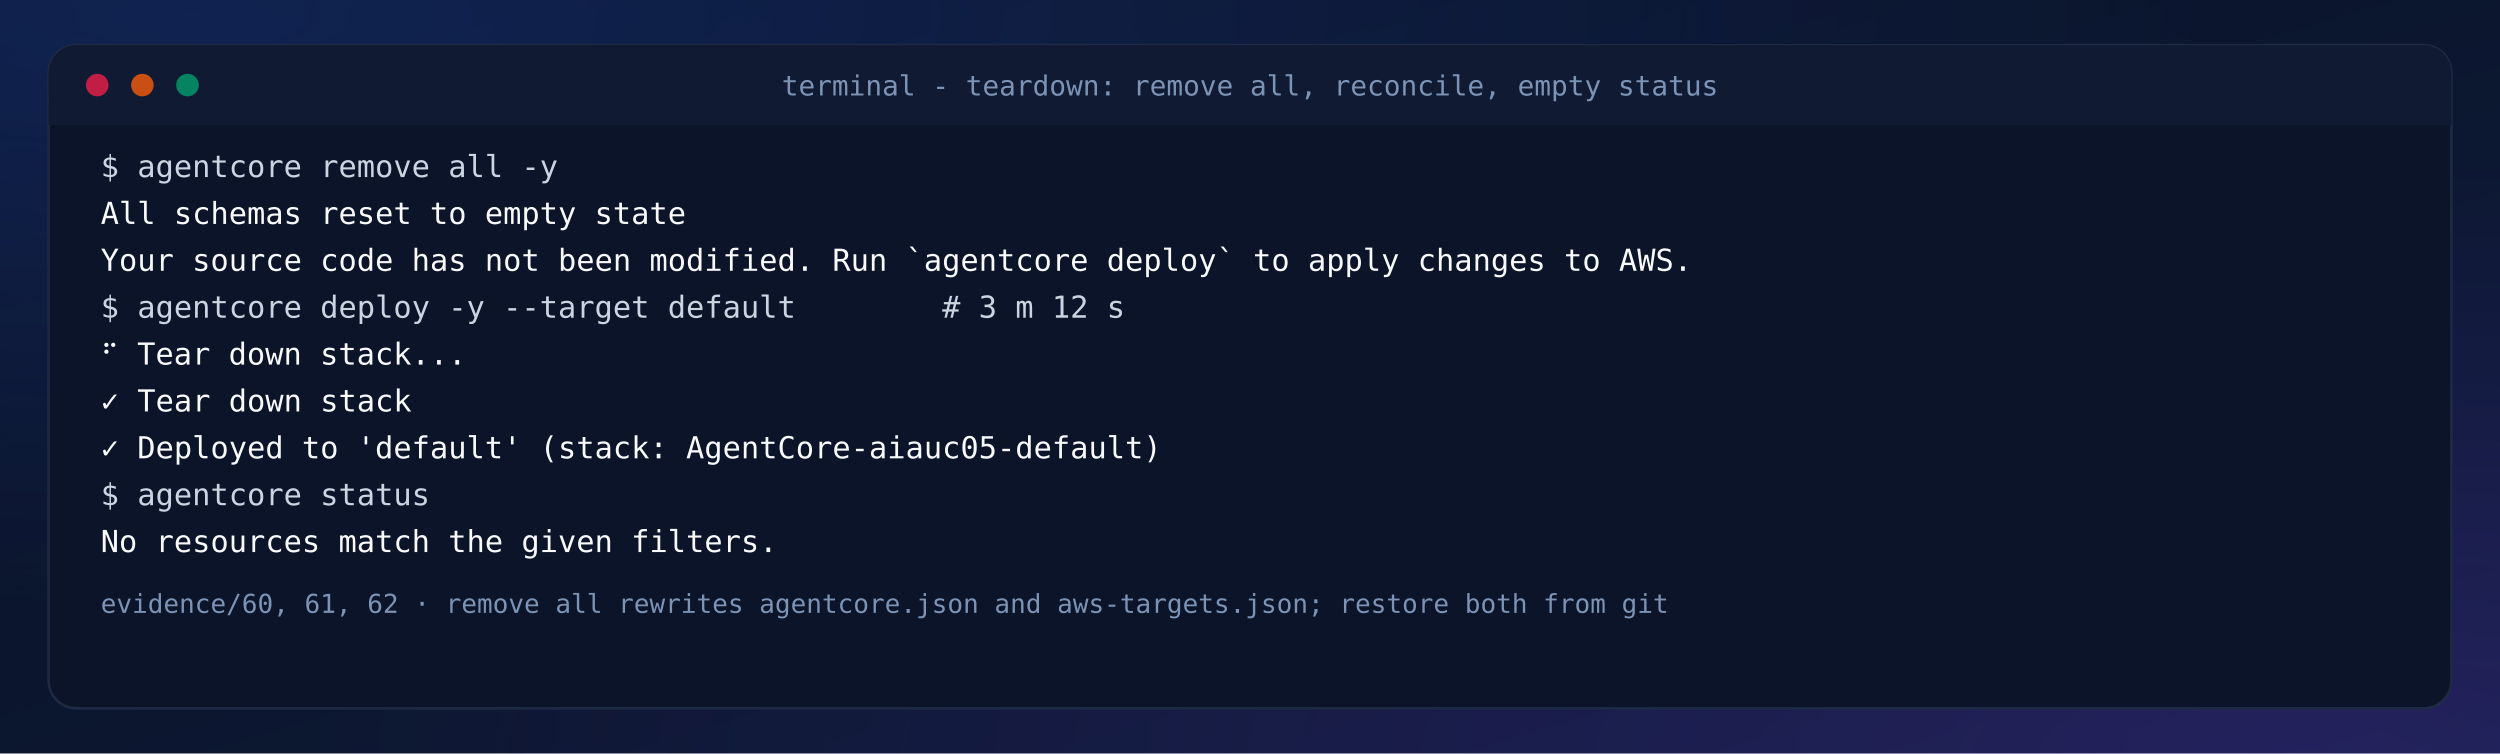
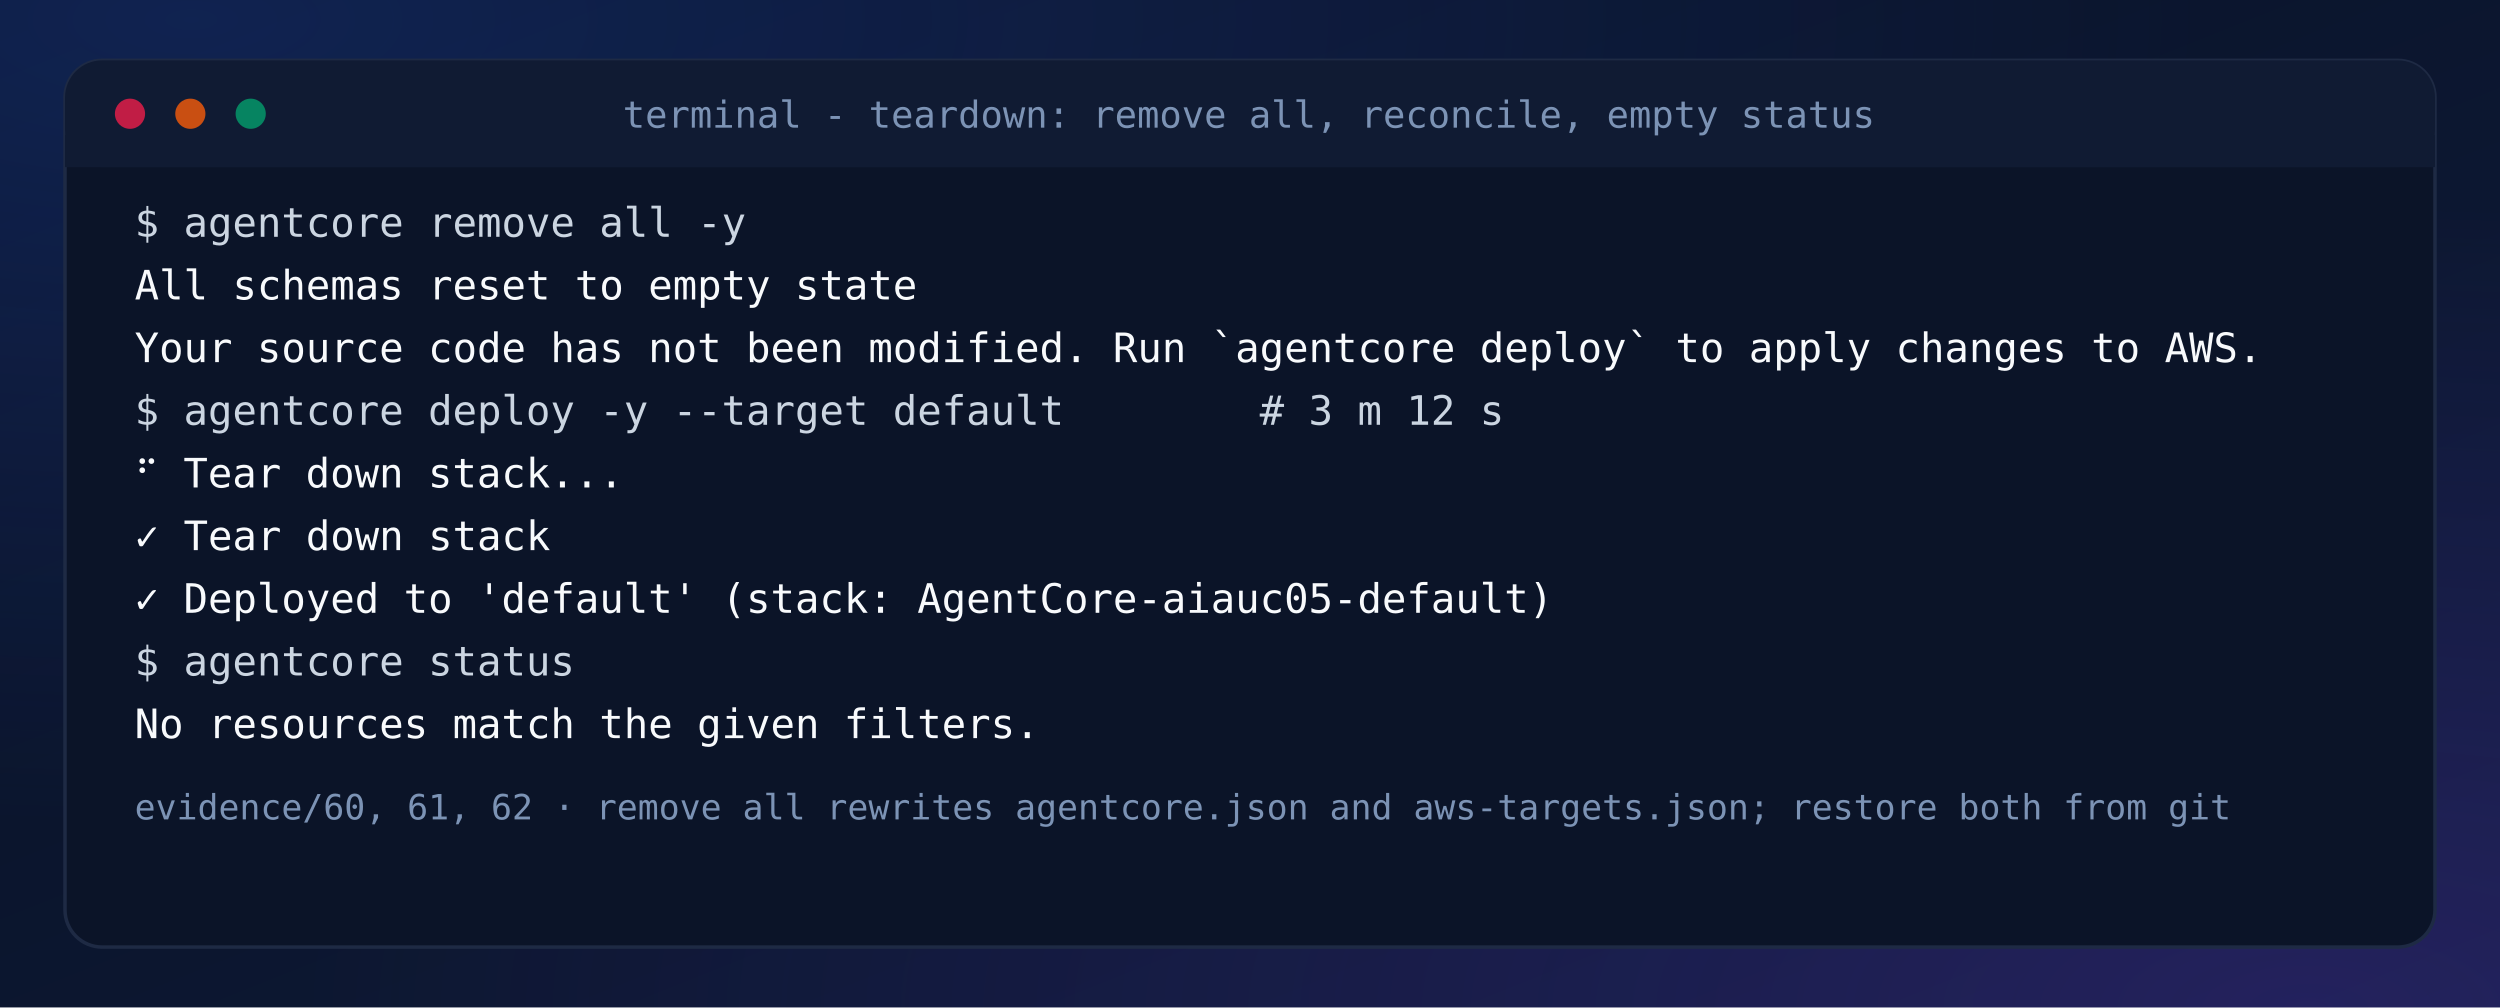
- <svg xmlns="http://www.w3.org/2000/svg" viewBox="0 0 1440 434" width="1440" height="434" role="img">
+ <svg xmlns="http://www.w3.org/2000/svg" viewBox="0 0 1077 434" width="1077" height="434" role="img">
  <defs>
    <linearGradient id="bg" x1="0" y1="0" x2="1" y2="1">
      <stop offset="0" stop-color="#0a1024" />
      <stop offset="1" stop-color="#0d1c3a" />
    </linearGradient>
    <radialGradient id="g1" cx="0.08" cy="0.02" r="0.8">
      <stop offset="0" stop-color="#2563eb" stop-opacity="0.22" />
      <stop offset="1" stop-color="#2563eb" stop-opacity="0" />
    </radialGradient>
    <radialGradient id="g2" cx="0.92" cy="1.0" r="0.8">
      <stop offset="0" stop-color="#7c3aed" stop-opacity="0.20" />
      <stop offset="1" stop-color="#7c3aed" stop-opacity="0" />
    </radialGradient>
  </defs>
-   <rect width="1440" height="434" fill="url(#bg)" />
-   <rect width="1440" height="434" fill="url(#g1)" />
-   <rect width="1440" height="434" fill="url(#g2)" />
-   <rect x="28" y="26" width="1384" height="382" rx="16" fill="#0b1428" stroke="#1e2a44" stroke-width="1.5" />
-   <rect x="28" y="26" width="1384" height="46" rx="16" fill="#101b33" />
-   <rect x="28" y="58" width="1384" height="14" fill="#101b33" />
+   <rect width="1077" height="434" fill="url(#bg)" />
+   <rect width="1077" height="434" fill="url(#g1)" />
+   <rect width="1077" height="434" fill="url(#g2)" />
+   <rect x="28" y="26" width="1021" height="382" rx="16" fill="#0b1428" stroke="#1e2a44" stroke-width="1.5" />
+   <rect x="28" y="26" width="1021" height="46" rx="16" fill="#101b33" />
+   <rect x="28" y="58" width="1021" height="14" fill="#101b33" />
  <circle cx="56" cy="49" r="6.5" fill="#e11d48" opacity="0.85" />
  <circle cx="82" cy="49" r="6.5" fill="#ea580c" opacity="0.85" />
  <circle cx="108" cy="49" r="6.5" fill="#059669" opacity="0.85" />
-   <text x="720" y="55" font-family="ui-monospace, SFMono-Regular, Menlo, Consolas, monospace" font-size="16" fill="#7c93b5" text-anchor="middle">terminal - teardown: remove all, reconcile, empty status</text>
+   <text x="538" y="55" font-family="ui-monospace, SFMono-Regular, Menlo, Consolas, monospace" font-size="16" fill="#7c93b5" text-anchor="middle">terminal - teardown: remove all, reconcile, empty status</text>
  <text x="58" y="102" font-family="ui-monospace, SFMono-Regular, Menlo, Consolas, monospace" font-size="17.5" fill="#cbd5e1" xml:space="preserve">$ agentcore remove all -y</text>
  <text x="58" y="129" font-family="ui-monospace, SFMono-Regular, Menlo, Consolas, monospace" font-size="17.5" fill="#f8fafc" xml:space="preserve">All schemas reset to empty state</text>
  <text x="58" y="156" font-family="ui-monospace, SFMono-Regular, Menlo, Consolas, monospace" font-size="17.5" fill="#f8fafc" xml:space="preserve">Your source code has not been modified. Run `agentcore deploy` to apply changes to AWS.</text>
  <text x="58" y="183" font-family="ui-monospace, SFMono-Regular, Menlo, Consolas, monospace" font-size="17.5" fill="#cbd5e1" xml:space="preserve">$ agentcore deploy -y --target default        # 3 m 12 s</text>
  <text x="58" y="210" font-family="ui-monospace, SFMono-Regular, Menlo, Consolas, monospace" font-size="17.5" fill="#f8fafc" xml:space="preserve">⠋ Tear down stack...</text>
  <text x="58" y="237" font-family="ui-monospace, SFMono-Regular, Menlo, Consolas, monospace" font-size="17.5" fill="#f8fafc" xml:space="preserve">✓ Tear down stack</text>
  <text x="58" y="264" font-family="ui-monospace, SFMono-Regular, Menlo, Consolas, monospace" font-size="17.5" fill="#f8fafc" xml:space="preserve">✓ Deployed to 'default' (stack: AgentCore-aiauc05-default)</text>
  <text x="58" y="291" font-family="ui-monospace, SFMono-Regular, Menlo, Consolas, monospace" font-size="17.5" fill="#cbd5e1" xml:space="preserve">$ agentcore status</text>
  <text x="58" y="318" font-family="ui-monospace, SFMono-Regular, Menlo, Consolas, monospace" font-size="17.5" fill="#f8fafc" xml:space="preserve">No resources match the given filters.</text>
  <text x="58" y="353" font-family="ui-monospace, SFMono-Regular, Menlo, Consolas, monospace" font-size="15" fill="#7c93b5">evidence/60, 61, 62 · remove all rewrites agentcore.json and aws-targets.json; restore both from git</text>
</svg>
